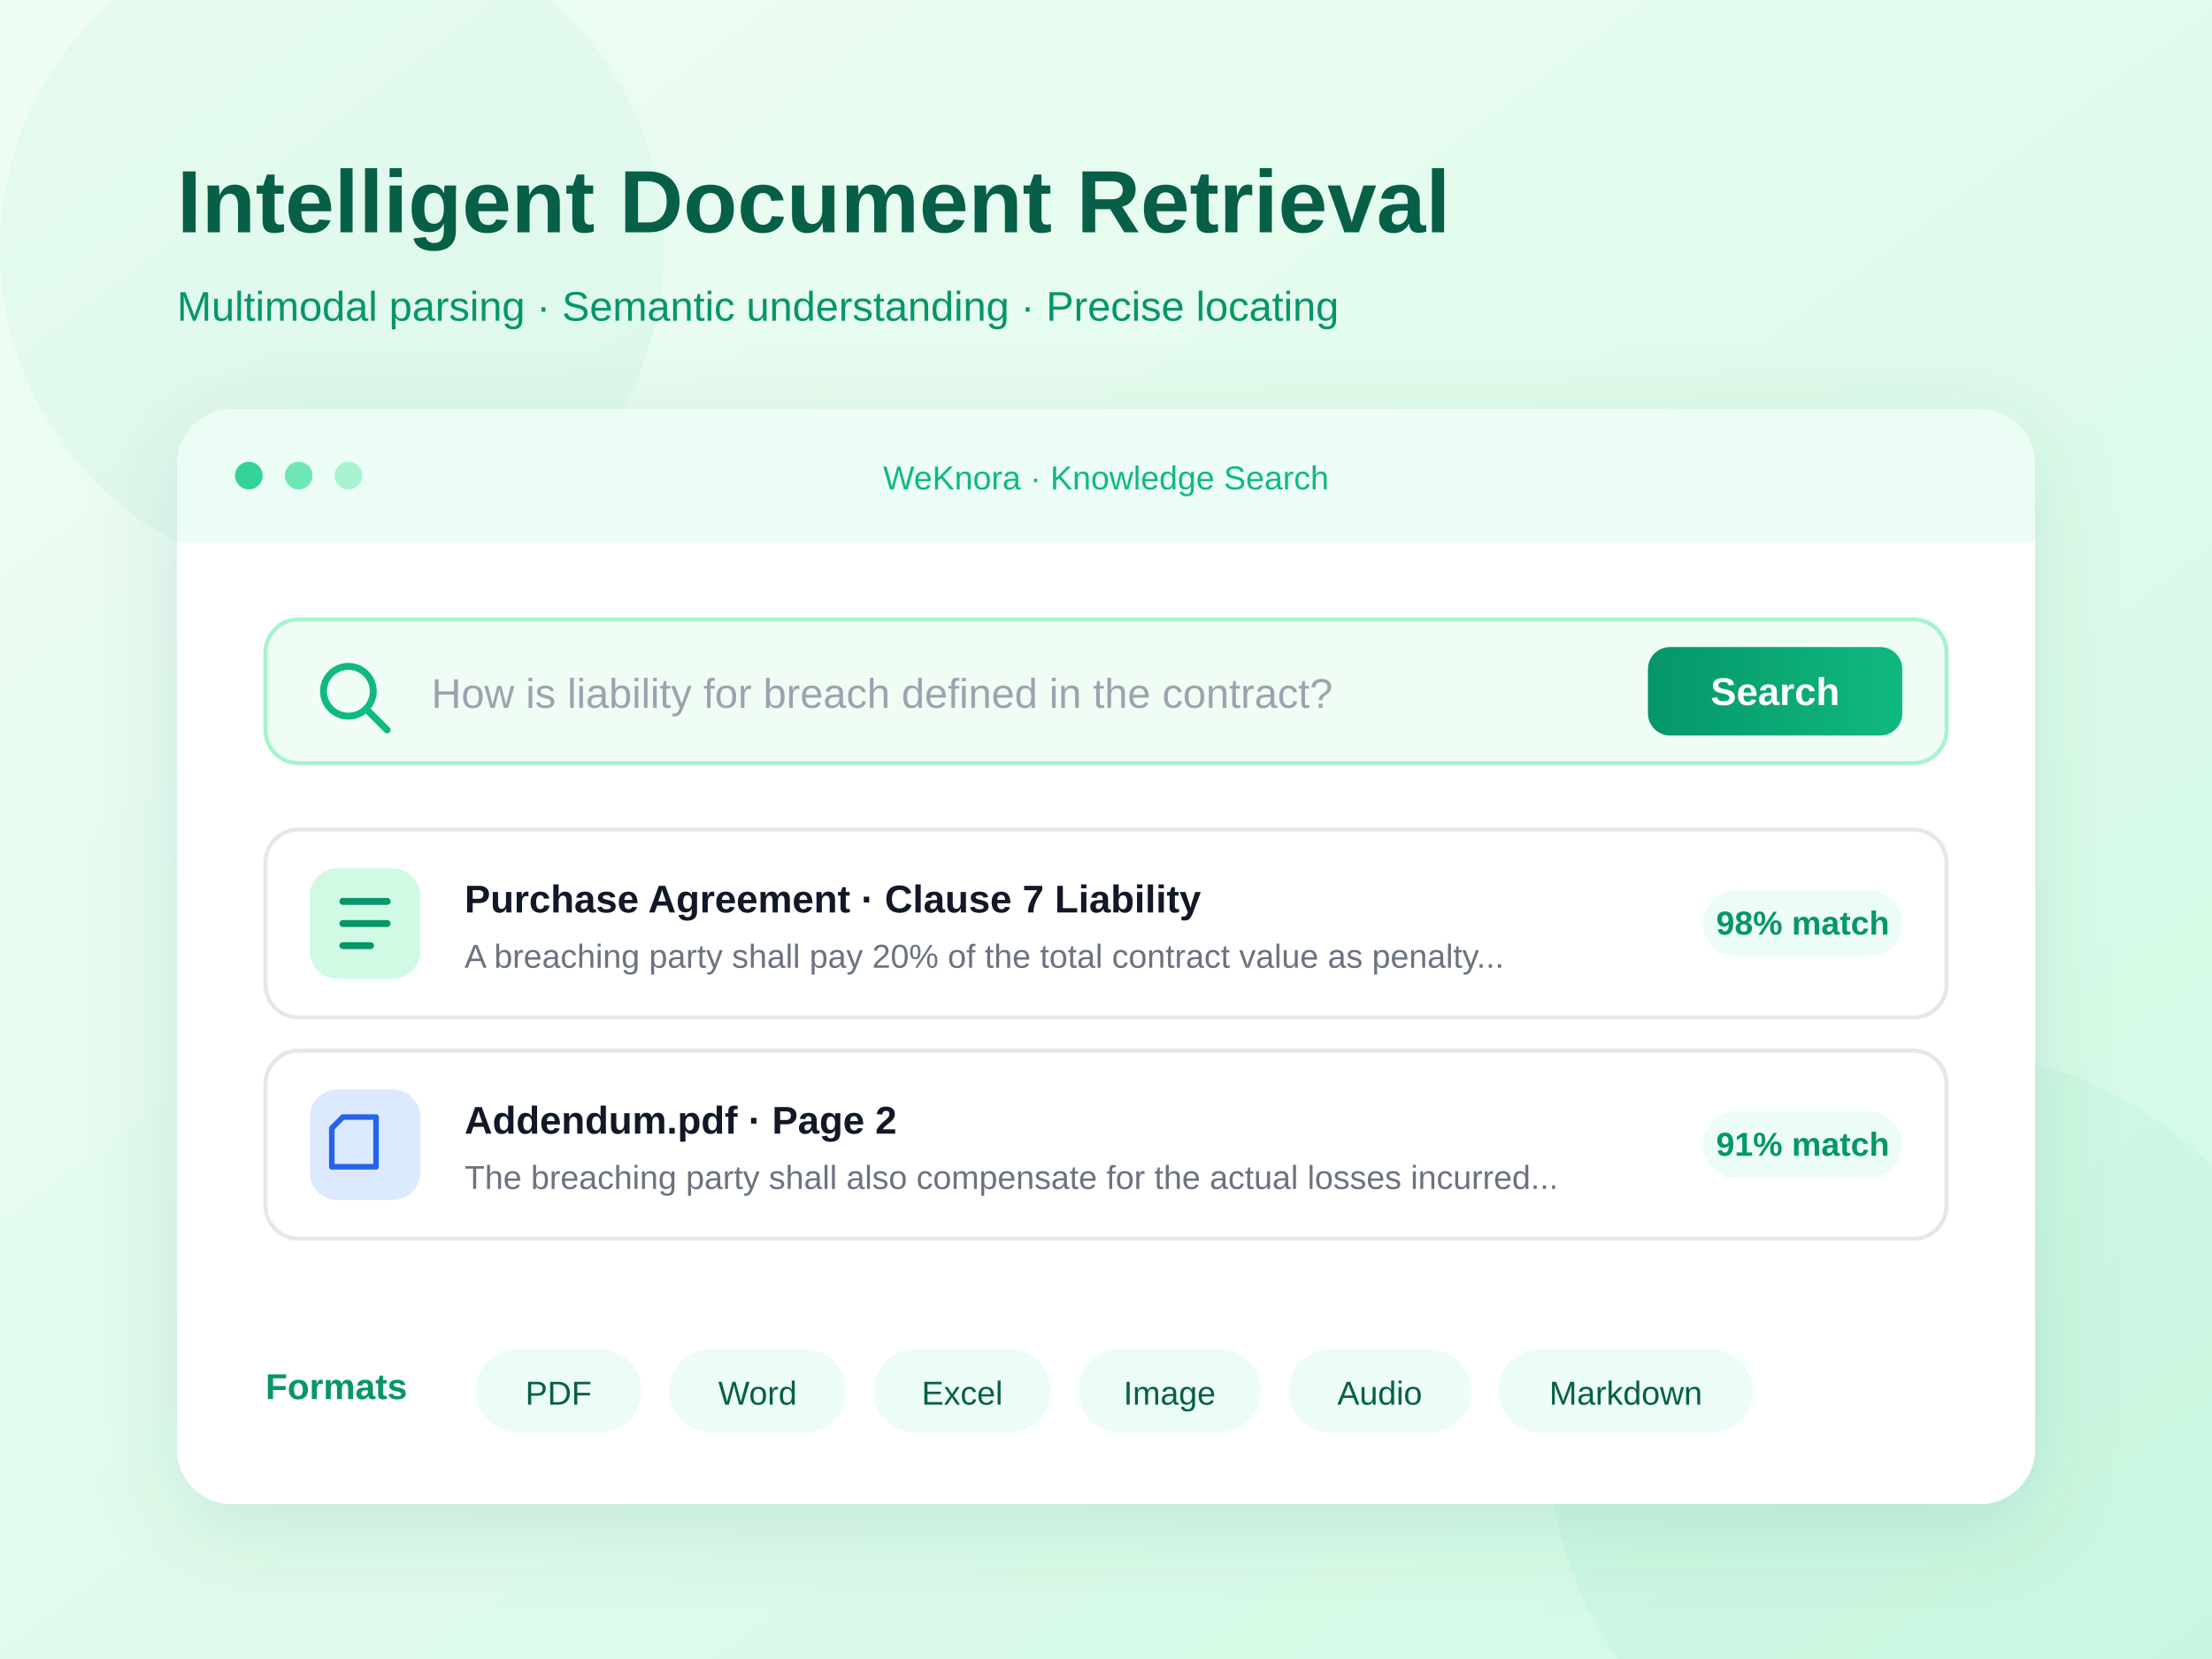
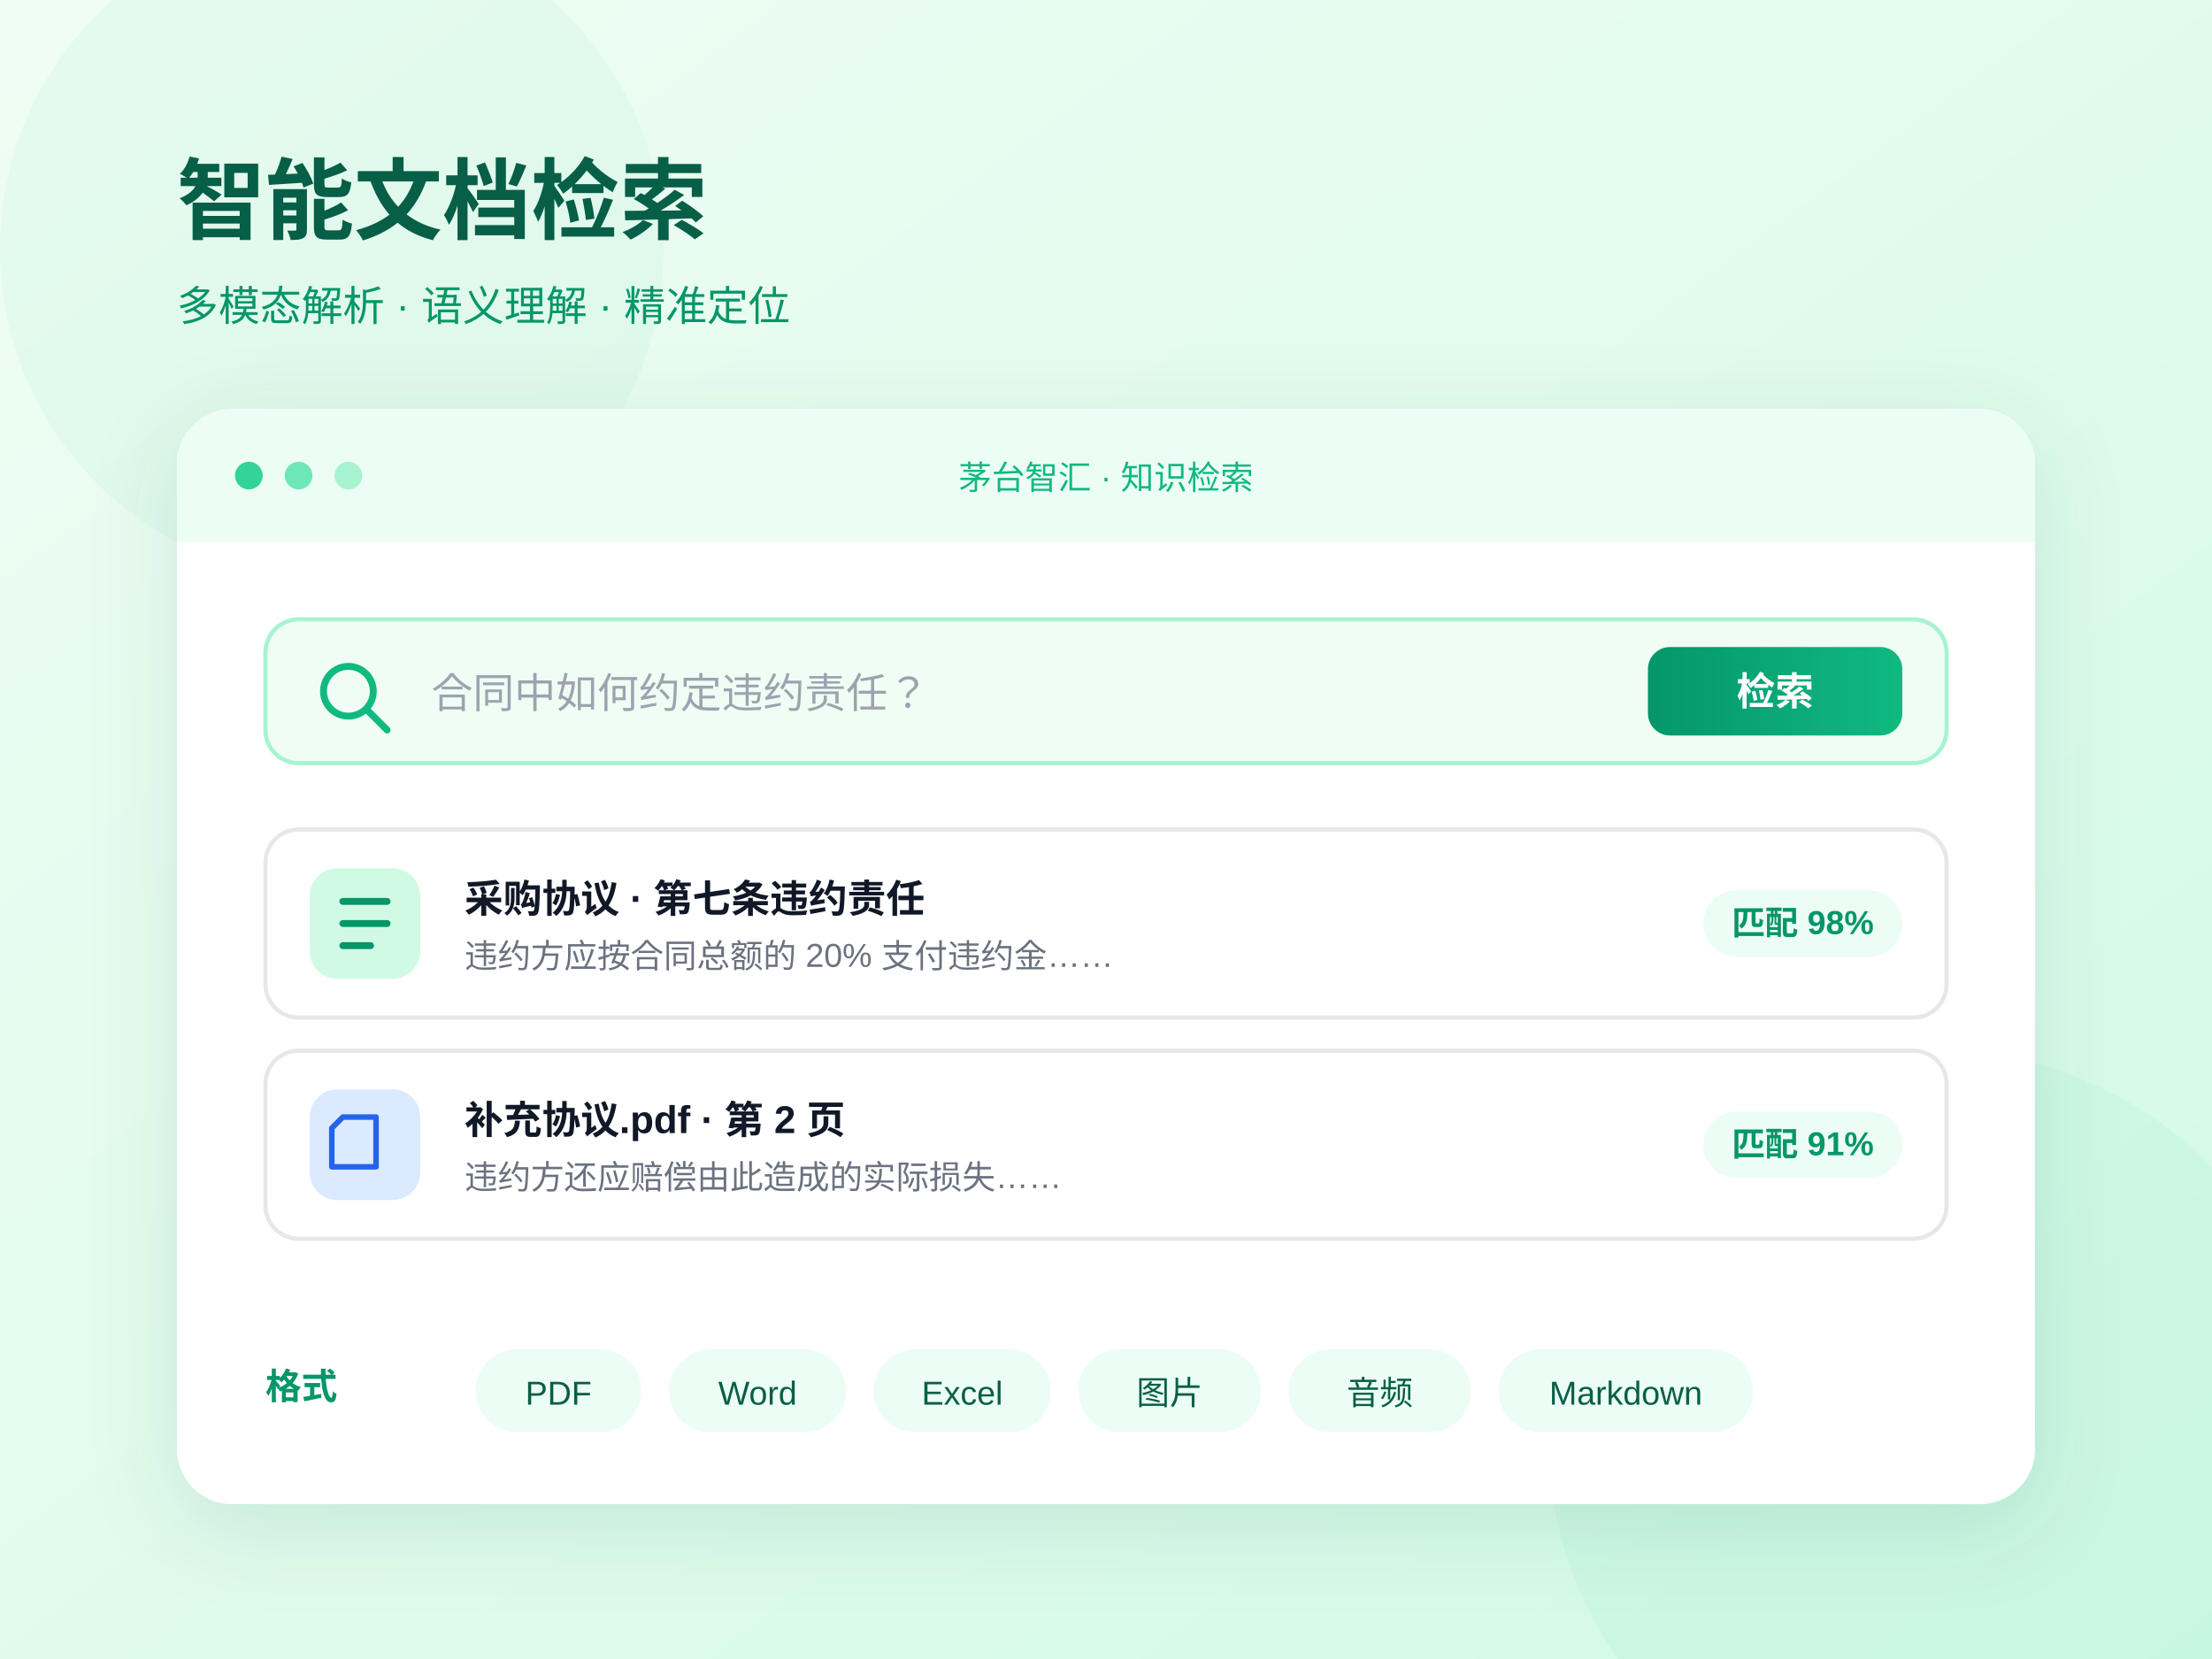
<svg xmlns="http://www.w3.org/2000/svg" viewBox="0 0 800 600">
  <defs>
    <linearGradient id="bg1" x1="0%" y1="0%" x2="100%" y2="100%">
      <stop offset="0%" stop-color="#F0FDF4" />
      <stop offset="100%" stop-color="#D1FAE5" />
    </linearGradient>
    <linearGradient id="brand1" x1="0%" y1="0%" x2="100%" y2="0%">
      <stop offset="0%" stop-color="#059669" />
      <stop offset="100%" stop-color="#10B981" />
    </linearGradient>
    <filter id="soft1" x="-20%" y="-20%" width="140%" height="140%">
      <feDropShadow dx="0" dy="8" stdDeviation="16" flood-color="#065F46" flood-opacity="0.12" />
    </filter>
  </defs>
  <rect width="800" height="600" fill="url(#bg1)" />
  <circle cx="120" cy="90" r="120" fill="#10B981" opacity="0.05" />
  <circle cx="700" cy="520" r="140" fill="#34D399" opacity="0.06" />
-   <text x="64" y="84" font-family="Arial, sans-serif" font-size="32" font-weight="700" fill="#065F46">Intelligent Document Retrieval</text>
-   <text x="64" y="116" font-family="Arial, sans-serif" font-size="15" fill="#059669">Multimodal parsing · Semantic understanding · Precise locating</text>
+   <text x="64" y="84" font-family="Arial, sans-serif" font-size="32" font-weight="700" fill="#065F46">智能文档检索</text>
+   <text x="64" y="116" font-family="Arial, sans-serif" font-size="15" fill="#059669">多模态解析 · 语义理解 · 精准定位</text>
  <g filter="url(#soft1)">
    <rect x="64" y="148" width="672" height="396" rx="20" fill="#FFFFFF" />
  </g>
  <rect x="64" y="148" width="672" height="48" rx="20" fill="#ECFDF5" />
  <rect x="64" y="176" width="672" height="20" fill="#ECFDF5" />
  <circle cx="90" cy="172" r="5" fill="#34D399" />
  <circle cx="108" cy="172" r="5" fill="#6EE7B7" />
  <circle cx="126" cy="172" r="5" fill="#A7F3D0" />
-   <text x="400" y="177" font-family="Arial, sans-serif" font-size="12" fill="#10B981" text-anchor="middle">WeKnora · Knowledge Search</text>
+   <text x="400" y="177" font-family="Arial, sans-serif" font-size="12" fill="#10B981" text-anchor="middle">茅台智汇 · 知识检索</text>
  <g transform="translate(96, 224)">
    <rect width="608" height="52" rx="12" fill="#F0FDF4" stroke="#A7F3D0" stroke-width="1.5" />
    <circle cx="30" cy="26" r="9" fill="none" stroke="#10B981" stroke-width="2.5" />
    <line x1="37" y1="33" x2="44" y2="40" stroke="#10B981" stroke-width="2.5" stroke-linecap="round" />
-     <text x="60" y="32" font-family="Arial, sans-serif" font-size="15" fill="#9CA3AF">How is liability for breach defined in the contract?</text>
+     <text x="60" y="32" font-family="Arial, sans-serif" font-size="15" fill="#9CA3AF">合同中如何约定违约责任？</text>
    <rect x="500" y="10" width="92" height="32" rx="8" fill="url(#brand1)" />
-     <text x="546" y="31" font-family="Arial, sans-serif" font-size="14" font-weight="600" fill="#FFFFFF" text-anchor="middle">Search</text>
+     <text x="546" y="31" font-family="Arial, sans-serif" font-size="14" font-weight="600" fill="#FFFFFF" text-anchor="middle">检索</text>
  </g>
  <g transform="translate(96, 300)">
    <rect width="608" height="68" rx="12" fill="#FFFFFF" stroke="#E5E7EB" stroke-width="1.5" />
    <rect x="16" y="14" width="40" height="40" rx="10" fill="#D1FAE5" />
    <path d="M28 26 H44 M28 34 H44 M28 42 H38" stroke="#059669" stroke-width="2.5" stroke-linecap="round" />
-     <text x="72" y="30" font-family="Arial, sans-serif" font-size="14" font-weight="600" fill="#111827">Purchase Agreement · Clause 7 Liability</text>
-     <text x="72" y="50" font-family="Arial, sans-serif" font-size="12" fill="#6B7280">A breaching party shall pay 20% of the total contract value as penalty...</text>
+     <text x="72" y="30" font-family="Arial, sans-serif" font-size="14" font-weight="600" fill="#111827">采购协议 · 第七条违约责任</text>
+     <text x="72" y="50" font-family="Arial, sans-serif" font-size="12" fill="#6B7280">违约方应按合同总额的 20% 支付违约金……</text>
    <rect x="520" y="22" width="72" height="24" rx="12" fill="#ECFDF5" />
-     <text x="556" y="38" font-family="Arial, sans-serif" font-size="12" font-weight="600" fill="#059669" text-anchor="middle">98% match</text>
+     <text x="556" y="38" font-family="Arial, sans-serif" font-size="12" font-weight="600" fill="#059669" text-anchor="middle">匹配 98%</text>
  </g>
  <g transform="translate(96, 380)">
    <rect width="608" height="68" rx="12" fill="#FFFFFF" stroke="#E5E7EB" stroke-width="1.5" />
    <rect x="16" y="14" width="40" height="40" rx="10" fill="#DBEAFE" />
    <path d="M28 24 h12 v18 h-16 v-14 z" fill="none" stroke="#2563EB" stroke-width="2" stroke-linejoin="round" />
-     <text x="72" y="30" font-family="Arial, sans-serif" font-size="14" font-weight="600" fill="#111827">Addendum.pdf · Page 2</text>
-     <text x="72" y="50" font-family="Arial, sans-serif" font-size="12" fill="#6B7280">The breaching party shall also compensate for the actual losses incurred...</text>
+     <text x="72" y="30" font-family="Arial, sans-serif" font-size="14" font-weight="600" fill="#111827">补充协议.pdf · 第 2 页</text>
+     <text x="72" y="50" font-family="Arial, sans-serif" font-size="12" fill="#6B7280">违约方还应赔偿由此造成的实际损失……</text>
    <rect x="520" y="22" width="72" height="24" rx="12" fill="#ECFDF5" />
-     <text x="556" y="38" font-family="Arial, sans-serif" font-size="12" font-weight="600" fill="#059669" text-anchor="middle">91% match</text>
+     <text x="556" y="38" font-family="Arial, sans-serif" font-size="12" font-weight="600" fill="#059669" text-anchor="middle">匹配 91%</text>
  </g>
  <g transform="translate(96, 472)">
-     <text x="0" y="34" font-family="Arial, sans-serif" font-size="13" font-weight="600" fill="#059669">Formats</text>
+     <text x="0" y="34" font-family="Arial, sans-serif" font-size="13" font-weight="600" fill="#059669">格式</text>
    <g font-family="Arial, sans-serif" font-size="12" fill="#065F46" text-anchor="middle">
      <rect x="76" y="16" width="60" height="30" rx="15" fill="#ECFDF5" />
      <text x="106" y="36">PDF</text>
      <rect x="146" y="16" width="64" height="30" rx="15" fill="#ECFDF5" />
      <text x="178" y="36">Word</text>
      <rect x="220" y="16" width="64" height="30" rx="15" fill="#ECFDF5" />
      <text x="252" y="36">Excel</text>
      <rect x="294" y="16" width="66" height="30" rx="15" fill="#ECFDF5" />
-       <text x="327" y="36">Image</text>
+       <text x="327" y="36">图片</text>
      <rect x="370" y="16" width="66" height="30" rx="15" fill="#ECFDF5" />
-       <text x="403" y="36">Audio</text>
+       <text x="403" y="36">音频</text>
      <rect x="446" y="16" width="92" height="30" rx="15" fill="#ECFDF5" />
      <text x="492" y="36">Markdown</text>
    </g>
  </g>
</svg>
